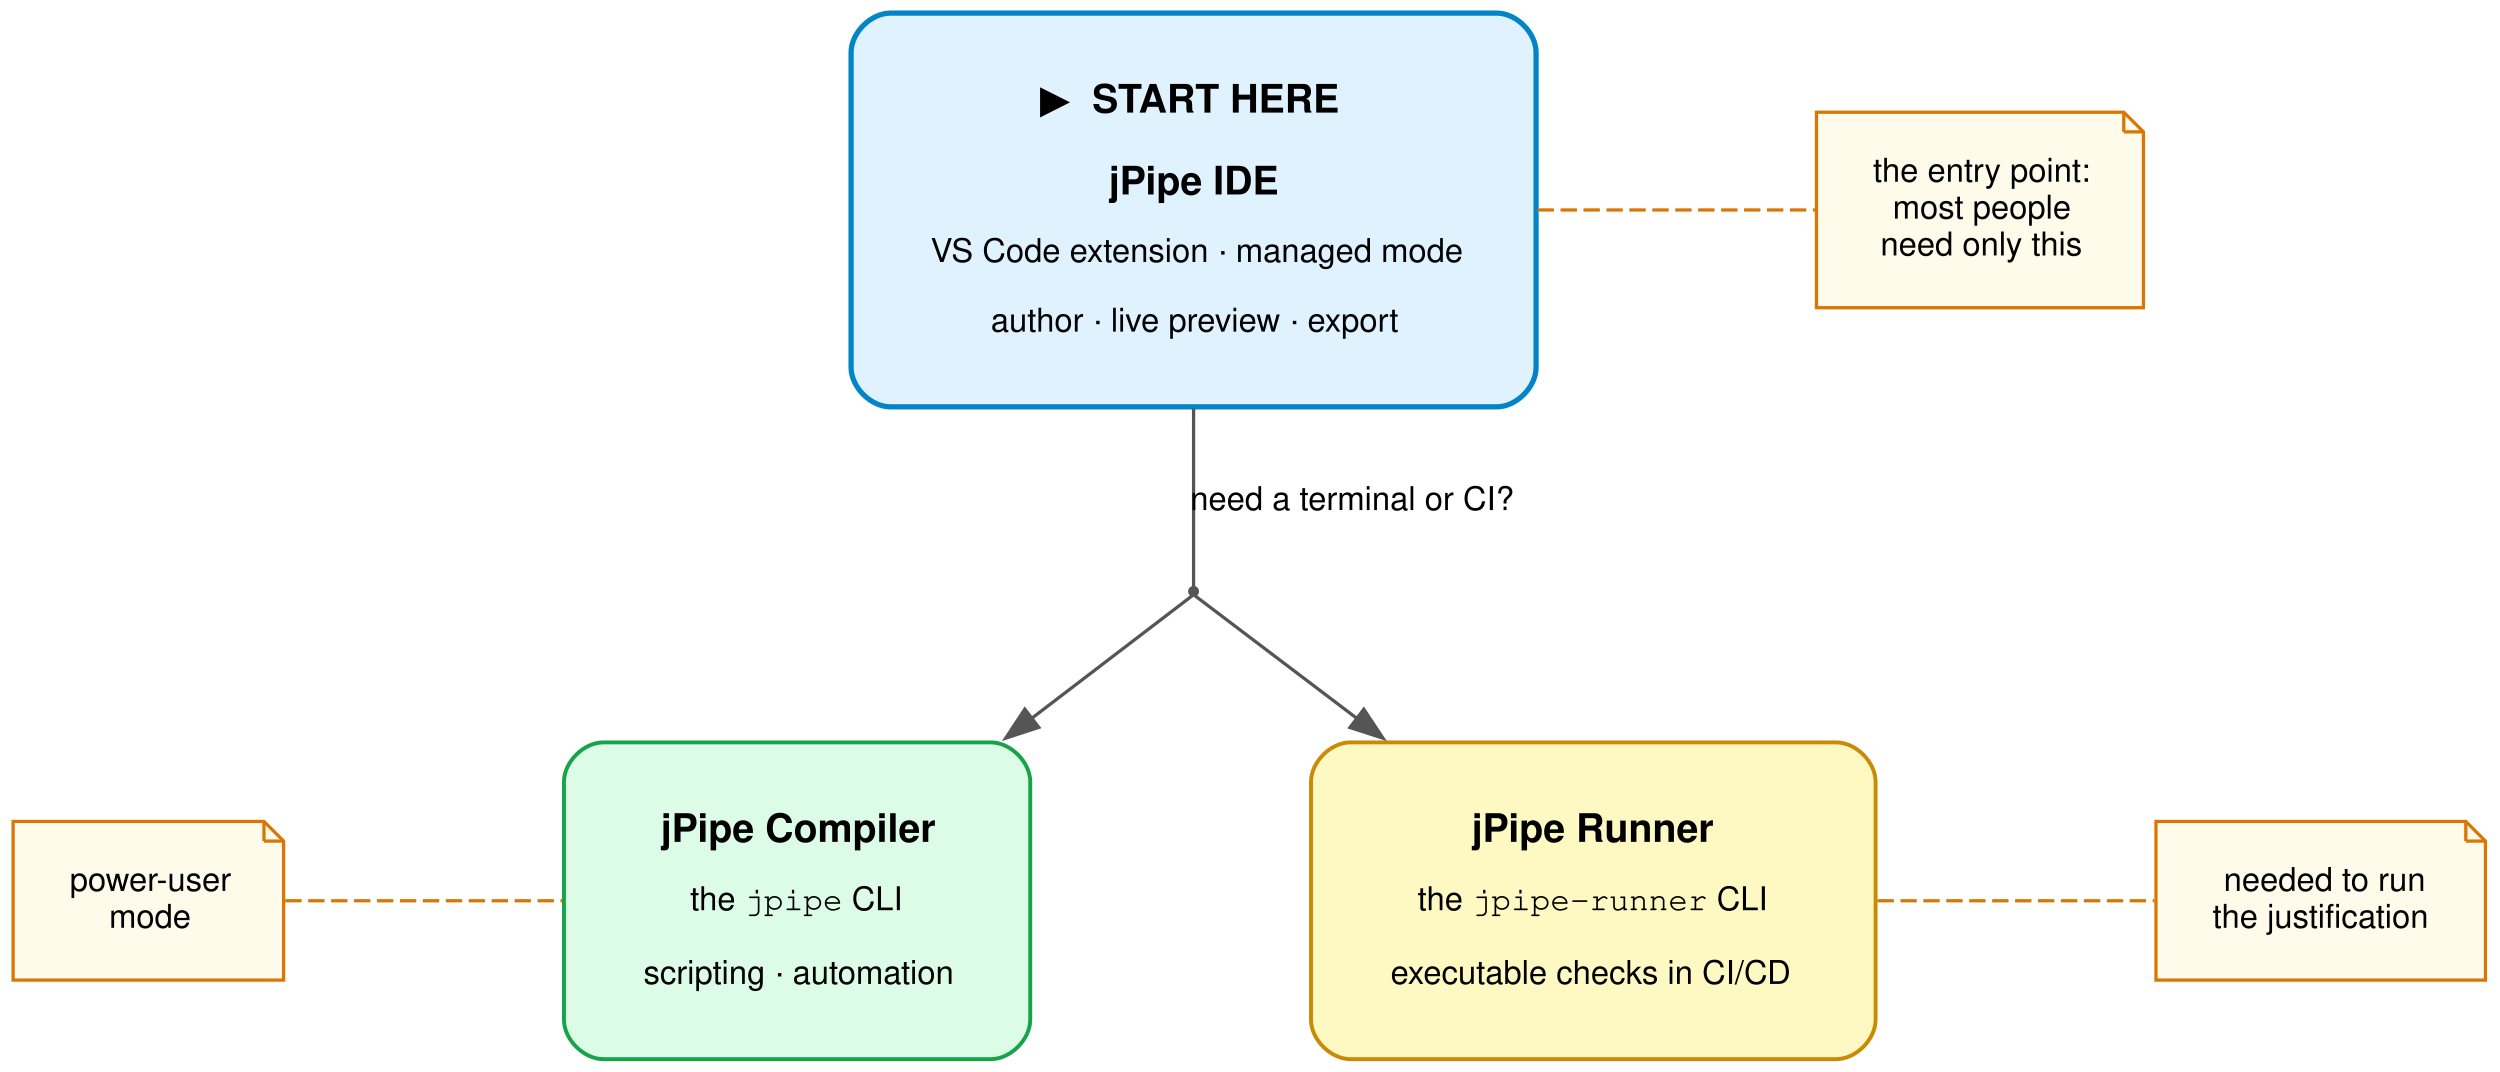
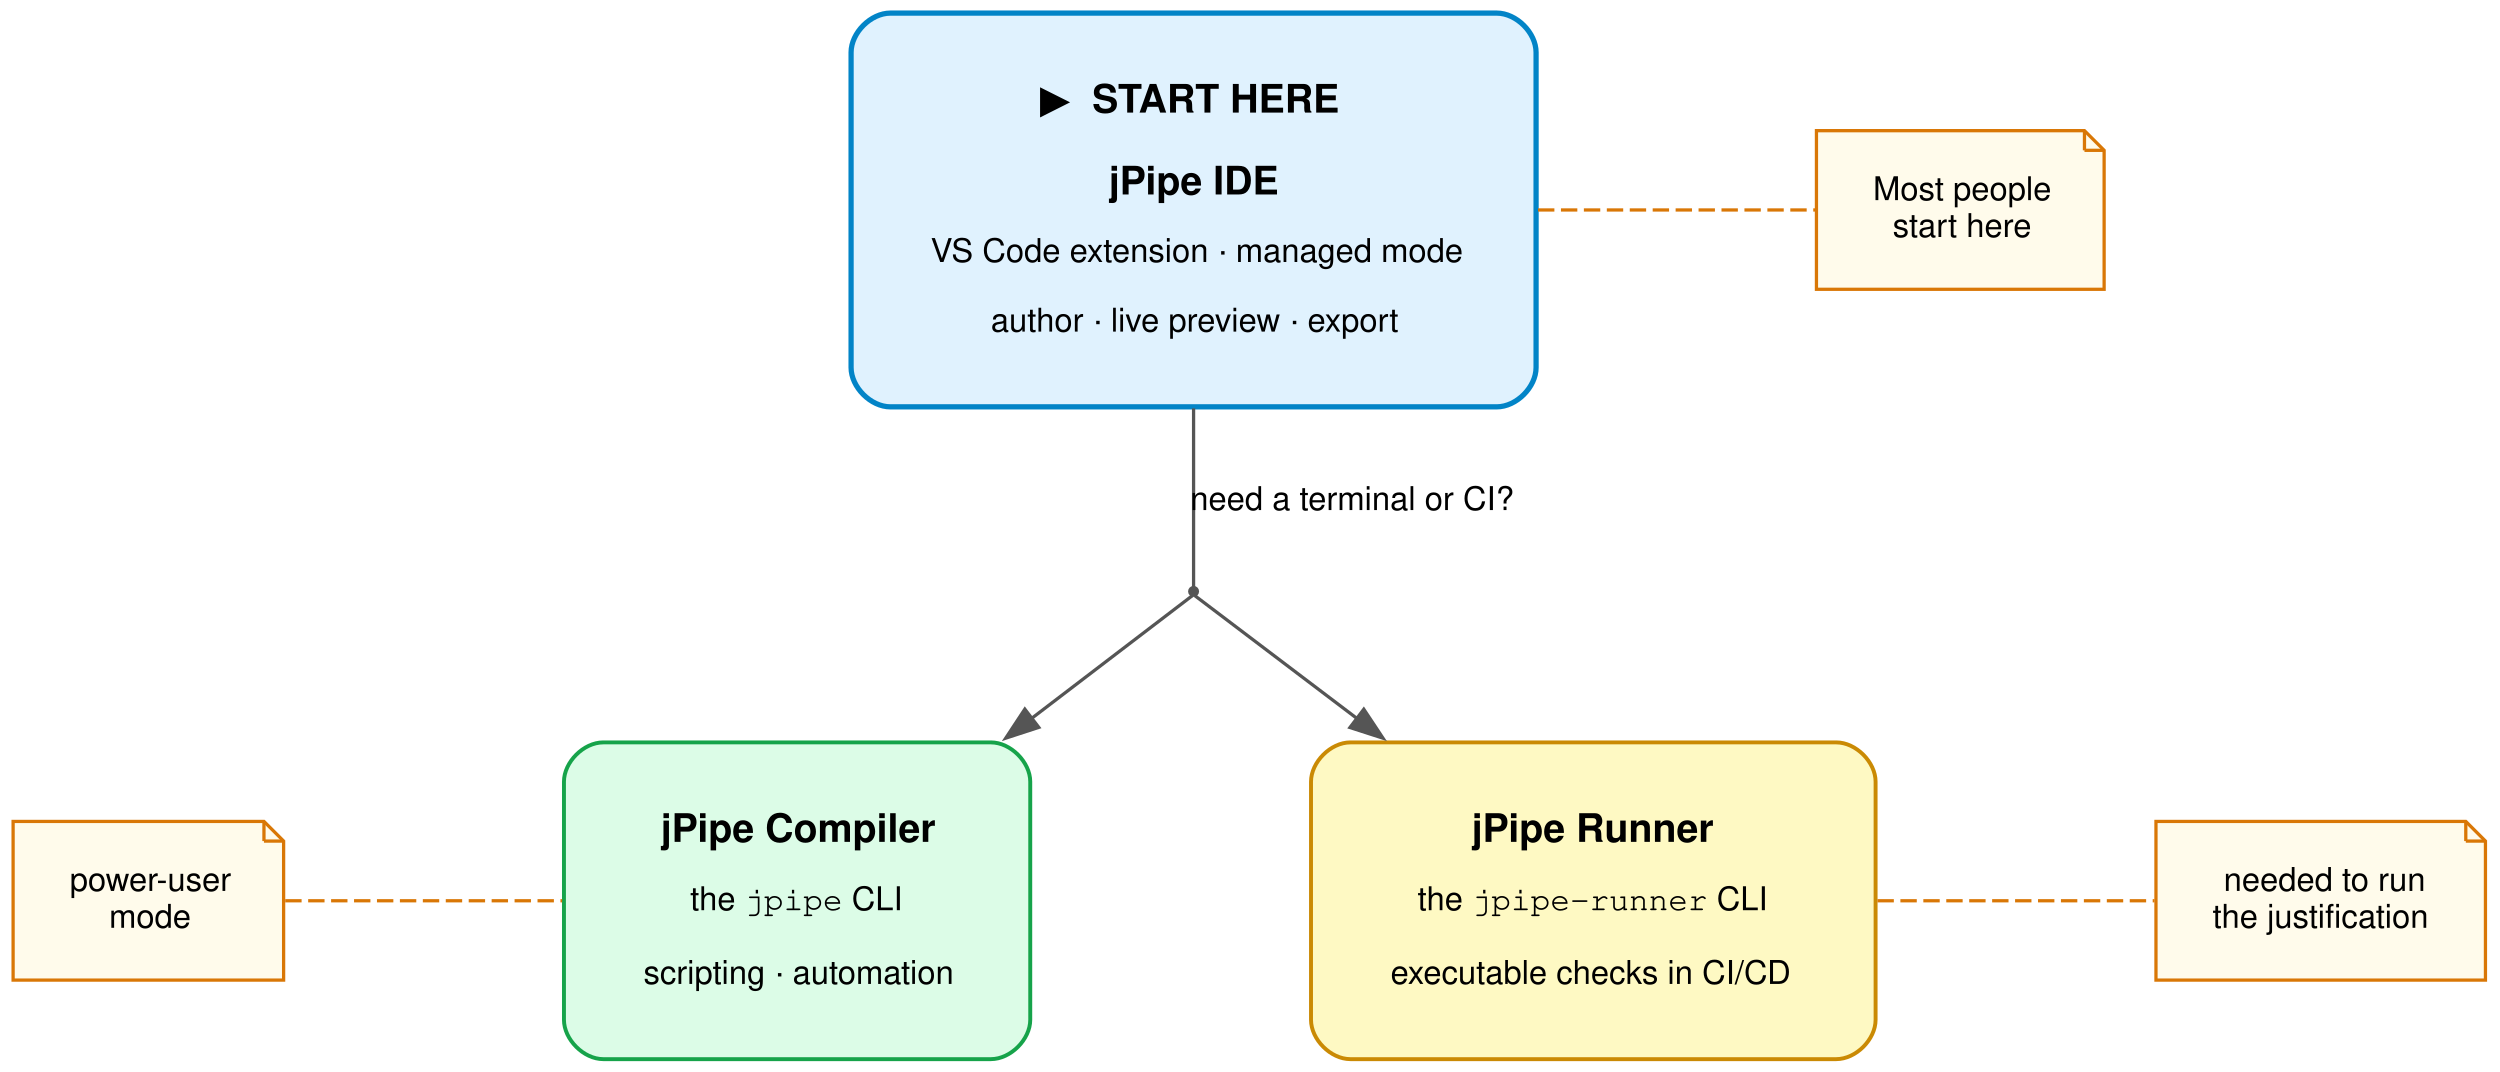
<svg xmlns="http://www.w3.org/2000/svg" width="763pt" height="327pt" viewBox="0.00 0.00 763.00 327.00">
  <g id="graph0" class="graph" transform="scale(1 1) rotate(0) translate(4 323.25)">
    <g id="node1" class="node">
      <path fill="#e0f2fe" stroke="#0284c7" stroke-width="1.6" d="M452.81,-319.25C452.81,-319.25 267.75,-319.25 267.75,-319.25 261.75,-319.25 255.75,-313.25 255.75,-307.25 255.75,-307.25 255.75,-211.08 255.75,-211.08 255.75,-205.08 261.75,-199.08 267.75,-199.08 267.75,-199.08 452.81,-199.08 452.81,-199.08 458.81,-199.08 464.81,-205.08 464.81,-211.08 464.81,-211.08 464.81,-307.25 464.81,-307.25 464.81,-313.25 458.81,-319.25 452.81,-319.25" />
      <text xml:space="preserve" text-anchor="start" x="313.4" y="-288.89" font-family="Helvetica,sans-Serif" font-weight="bold" font-size="12.00">▶  START HERE</text>
      <text xml:space="preserve" text-anchor="start" x="334.4" y="-263.89" font-family="Helvetica,sans-Serif" font-weight="bold" font-size="12.00">jPipe IDE</text>
      <text xml:space="preserve" text-anchor="start" x="280.03" y="-243.29" font-family="Helvetica,sans-Serif" font-size="10.00">VS Code extension · managed mode</text>
      <text xml:space="preserve" text-anchor="start" x="298.4" y="-222.04" font-family="Helvetica,sans-Serif" font-size="10.00">author · live preview · export</text>
    </g>
    <g id="node4" class="node">
-       <polygon fill="#fffbeb" stroke="#d97706" points="644.18,-289 550.38,-289 550.38,-229.33 650.18,-229.33 650.18,-283 644.18,-289" />
-       <polyline fill="none" stroke="#d97706" points="644.18,-289 644.18,-283" />
-       <polyline fill="none" stroke="#d97706" points="650.18,-283 644.18,-283" />
-       <text xml:space="preserve" text-anchor="start" x="567.65" y="-267.79" font-family="Helvetica,sans-Serif" font-size="10.00">the entry point:</text>
-       <text xml:space="preserve" text-anchor="start" x="573.65" y="-256.54" font-family="Helvetica,sans-Serif" font-size="10.00">most people</text>
-       <text xml:space="preserve" text-anchor="start" x="569.9" y="-245.29" font-family="Helvetica,sans-Serif" font-size="10.00">need only this</text>
+       <polygon fill="#fffbeb" stroke="#d97706" points="632.18,-283.37 550.38,-283.37 550.38,-234.95 638.18,-234.95 638.18,-277.37 632.18,-283.37" />
+       <polyline fill="none" stroke="#d97706" points="632.18,-283.37 632.18,-277.37" />
+       <polyline fill="none" stroke="#d97706" points="638.18,-277.37 632.18,-277.37" />
+       <text xml:space="preserve" text-anchor="start" x="567.65" y="-262.16" font-family="Helvetica,sans-Serif" font-size="10.00">Most people</text>
+       <text xml:space="preserve" text-anchor="start" x="573.65" y="-250.91" font-family="Helvetica,sans-Serif" font-size="10.00">start here</text>
    </g>
    <g id="edge4" class="edge">
-       <path fill="none" stroke="#d97706" stroke-dasharray="5,2" d="M465.28,-259.16C493.49,-259.16 521.71,-259.16 549.92,-259.16" />
+       <path fill="none" stroke="#d97706" stroke-dasharray="5,2" d="M465.4,-259.16C493.59,-259.16 521.78,-259.16 549.98,-259.16" />
    </g>
    <g id="node7" class="node">
      <ellipse fill="#555555" stroke="#555555" stroke-width="1.2" cx="360.28" cy="-142.75" rx="1.08" ry="1.08" />
    </g>
    <g id="edge1" class="edge">
      <path fill="none" stroke="#555555" d="M360.28,-198.61C360.28,-172.55 360.28,-147.14 360.28,-144.06" />
      <text xml:space="preserve" text-anchor="middle" x="408.65" y="-167.58" font-family="Helvetica,sans-Serif" font-size="10.00">need a terminal or CI?</text>
    </g>
    <g id="node2" class="node">
      <path fill="#dcfce7" stroke="#16a34a" stroke-width="1.2" d="M298.43,-96.67C298.43,-96.67 180.12,-96.67 180.12,-96.67 174.12,-96.67 168.12,-90.67 168.12,-84.67 168.12,-84.67 168.12,-12 168.12,-12 168.12,-6 174.12,0 180.12,0 180.12,0 298.43,0 298.43,0 304.43,0 310.43,-6 310.43,-12 310.43,-12 310.43,-84.67 310.43,-84.67 310.43,-90.67 304.43,-96.67 298.43,-96.67" />
      <text xml:space="preserve" text-anchor="start" x="197.65" y="-66.31" font-family="Helvetica,sans-Serif" font-weight="bold" font-size="12.00">jPipe Compiler</text>
      <text xml:space="preserve" text-anchor="start" x="206.65" y="-45.46" font-family="Helvetica,sans-Serif" font-size="10.00">the </text>
      <text xml:space="preserve" text-anchor="start" x="223.15" y="-45.46" font-family="Courier,monospace" font-size="10.00">jpipe</text>
-       <text xml:space="preserve" text-anchor="start" x="253.15" y="-45.46" font-family="Helvetica,sans-Serif" font-size="10.00"> CLI</text>
+       <text xml:space="preserve" text-anchor="start" x="253.15" y="-45.46" font-family="Helvetica,sans-Serif" font-size="10.00"> CLI</text>
      <text xml:space="preserve" text-anchor="start" x="192.4" y="-22.96" font-family="Helvetica,sans-Serif" font-size="10.00">scripting · automation</text>
    </g>
    <g id="node3" class="node">
      <path fill="#fef9c3" stroke="#ca8a04" stroke-width="1.2" d="M556.43,-96.67C556.43,-96.67 408.12,-96.67 408.12,-96.67 402.12,-96.67 396.12,-90.67 396.12,-84.67 396.12,-84.67 396.12,-12 396.12,-12 396.12,-6 402.12,0 408.12,0 408.12,0 556.43,0 556.43,0 562.43,0 568.43,-6 568.43,-12 568.43,-12 568.43,-84.67 568.43,-84.67 568.43,-90.67 562.43,-96.67 556.43,-96.67" />
      <text xml:space="preserve" text-anchor="start" x="445.15" y="-66.31" font-family="Helvetica,sans-Serif" font-weight="bold" font-size="12.00">jPipe Runner</text>
      <text xml:space="preserve" text-anchor="start" x="428.65" y="-45.46" font-family="Helvetica,sans-Serif" font-size="10.00">the </text>
      <text xml:space="preserve" text-anchor="start" x="445.15" y="-45.46" font-family="Courier,monospace" font-size="10.00">jpipe-runner</text>
-       <text xml:space="preserve" text-anchor="start" x="517.15" y="-45.46" font-family="Helvetica,sans-Serif" font-size="10.00"> CLI</text>
+       <text xml:space="preserve" text-anchor="start" x="517.15" y="-45.46" font-family="Helvetica,sans-Serif" font-size="10.00"> CLI</text>
      <text xml:space="preserve" text-anchor="start" x="420.4" y="-22.96" font-family="Helvetica,sans-Serif" font-size="10.00">executable checks in CI/CD</text>
    </g>
    <g id="node6" class="node">
      <polygon fill="#fffbeb" stroke="#d97706" points="748.56,-72.55 654,-72.55 654,-24.12 754.56,-24.12 754.56,-66.55 748.56,-72.55" />
      <polyline fill="none" stroke="#d97706" points="748.56,-72.55 748.56,-66.55" />
      <polyline fill="none" stroke="#d97706" points="754.56,-66.55 748.56,-66.55" />
      <text xml:space="preserve" text-anchor="start" x="674.65" y="-51.34" font-family="Helvetica,sans-Serif" font-size="10.00">needed to run</text>
      <text xml:space="preserve" text-anchor="start" x="671.28" y="-40.09" font-family="Helvetica,sans-Serif" font-size="10.00">the justification</text>
    </g>
    <g id="edge7" class="edge">
      <path fill="none" stroke="#d97706" stroke-dasharray="5,2" d="M569,-48.34C597.18,-48.34 625.37,-48.34 653.55,-48.34" />
    </g>
    <g id="node5" class="node">
      <polygon fill="#fffbeb" stroke="#d97706" points="76.56,-72.55 0,-72.55 0,-24.12 82.56,-24.12 82.56,-66.55 76.56,-72.55" />
      <polyline fill="none" stroke="#d97706" points="76.56,-72.55 76.56,-66.55" />
      <polyline fill="none" stroke="#d97706" points="82.56,-66.55 76.56,-66.55" />
      <text xml:space="preserve" text-anchor="start" x="17.28" y="-51.34" font-family="Helvetica,sans-Serif" font-size="10.00">power-user</text>
      <text xml:space="preserve" text-anchor="start" x="29.28" y="-40.09" font-family="Helvetica,sans-Serif" font-size="10.00">mode</text>
    </g>
    <g id="edge5" class="edge">
      <path fill="none" stroke="#d97706" stroke-dasharray="5,2" d="M83.05,-48.34C111.22,-48.34 139.4,-48.34 167.57,-48.34" />
    </g>
    <g id="edge2" class="edge">
      <path fill="none" stroke="#555555" d="M359.93,-141.48C356.95,-139.2 335.09,-122.51 310.79,-103.95" />
      <polygon fill="#555555" stroke="#555555" points="313.03,-101.26 302.95,-97.97 308.78,-106.82 313.03,-101.26" />
    </g>
    <g id="edge3" class="edge">
      <path fill="none" stroke="#555555" d="M360.63,-141.48C363.64,-139.2 385.68,-122.51 410.18,-103.95" />
      <polygon fill="#555555" stroke="#555555" points="412.23,-106.79 418.09,-97.96 408,-101.21 412.23,-106.79" />
    </g>
  </g>
</svg>
